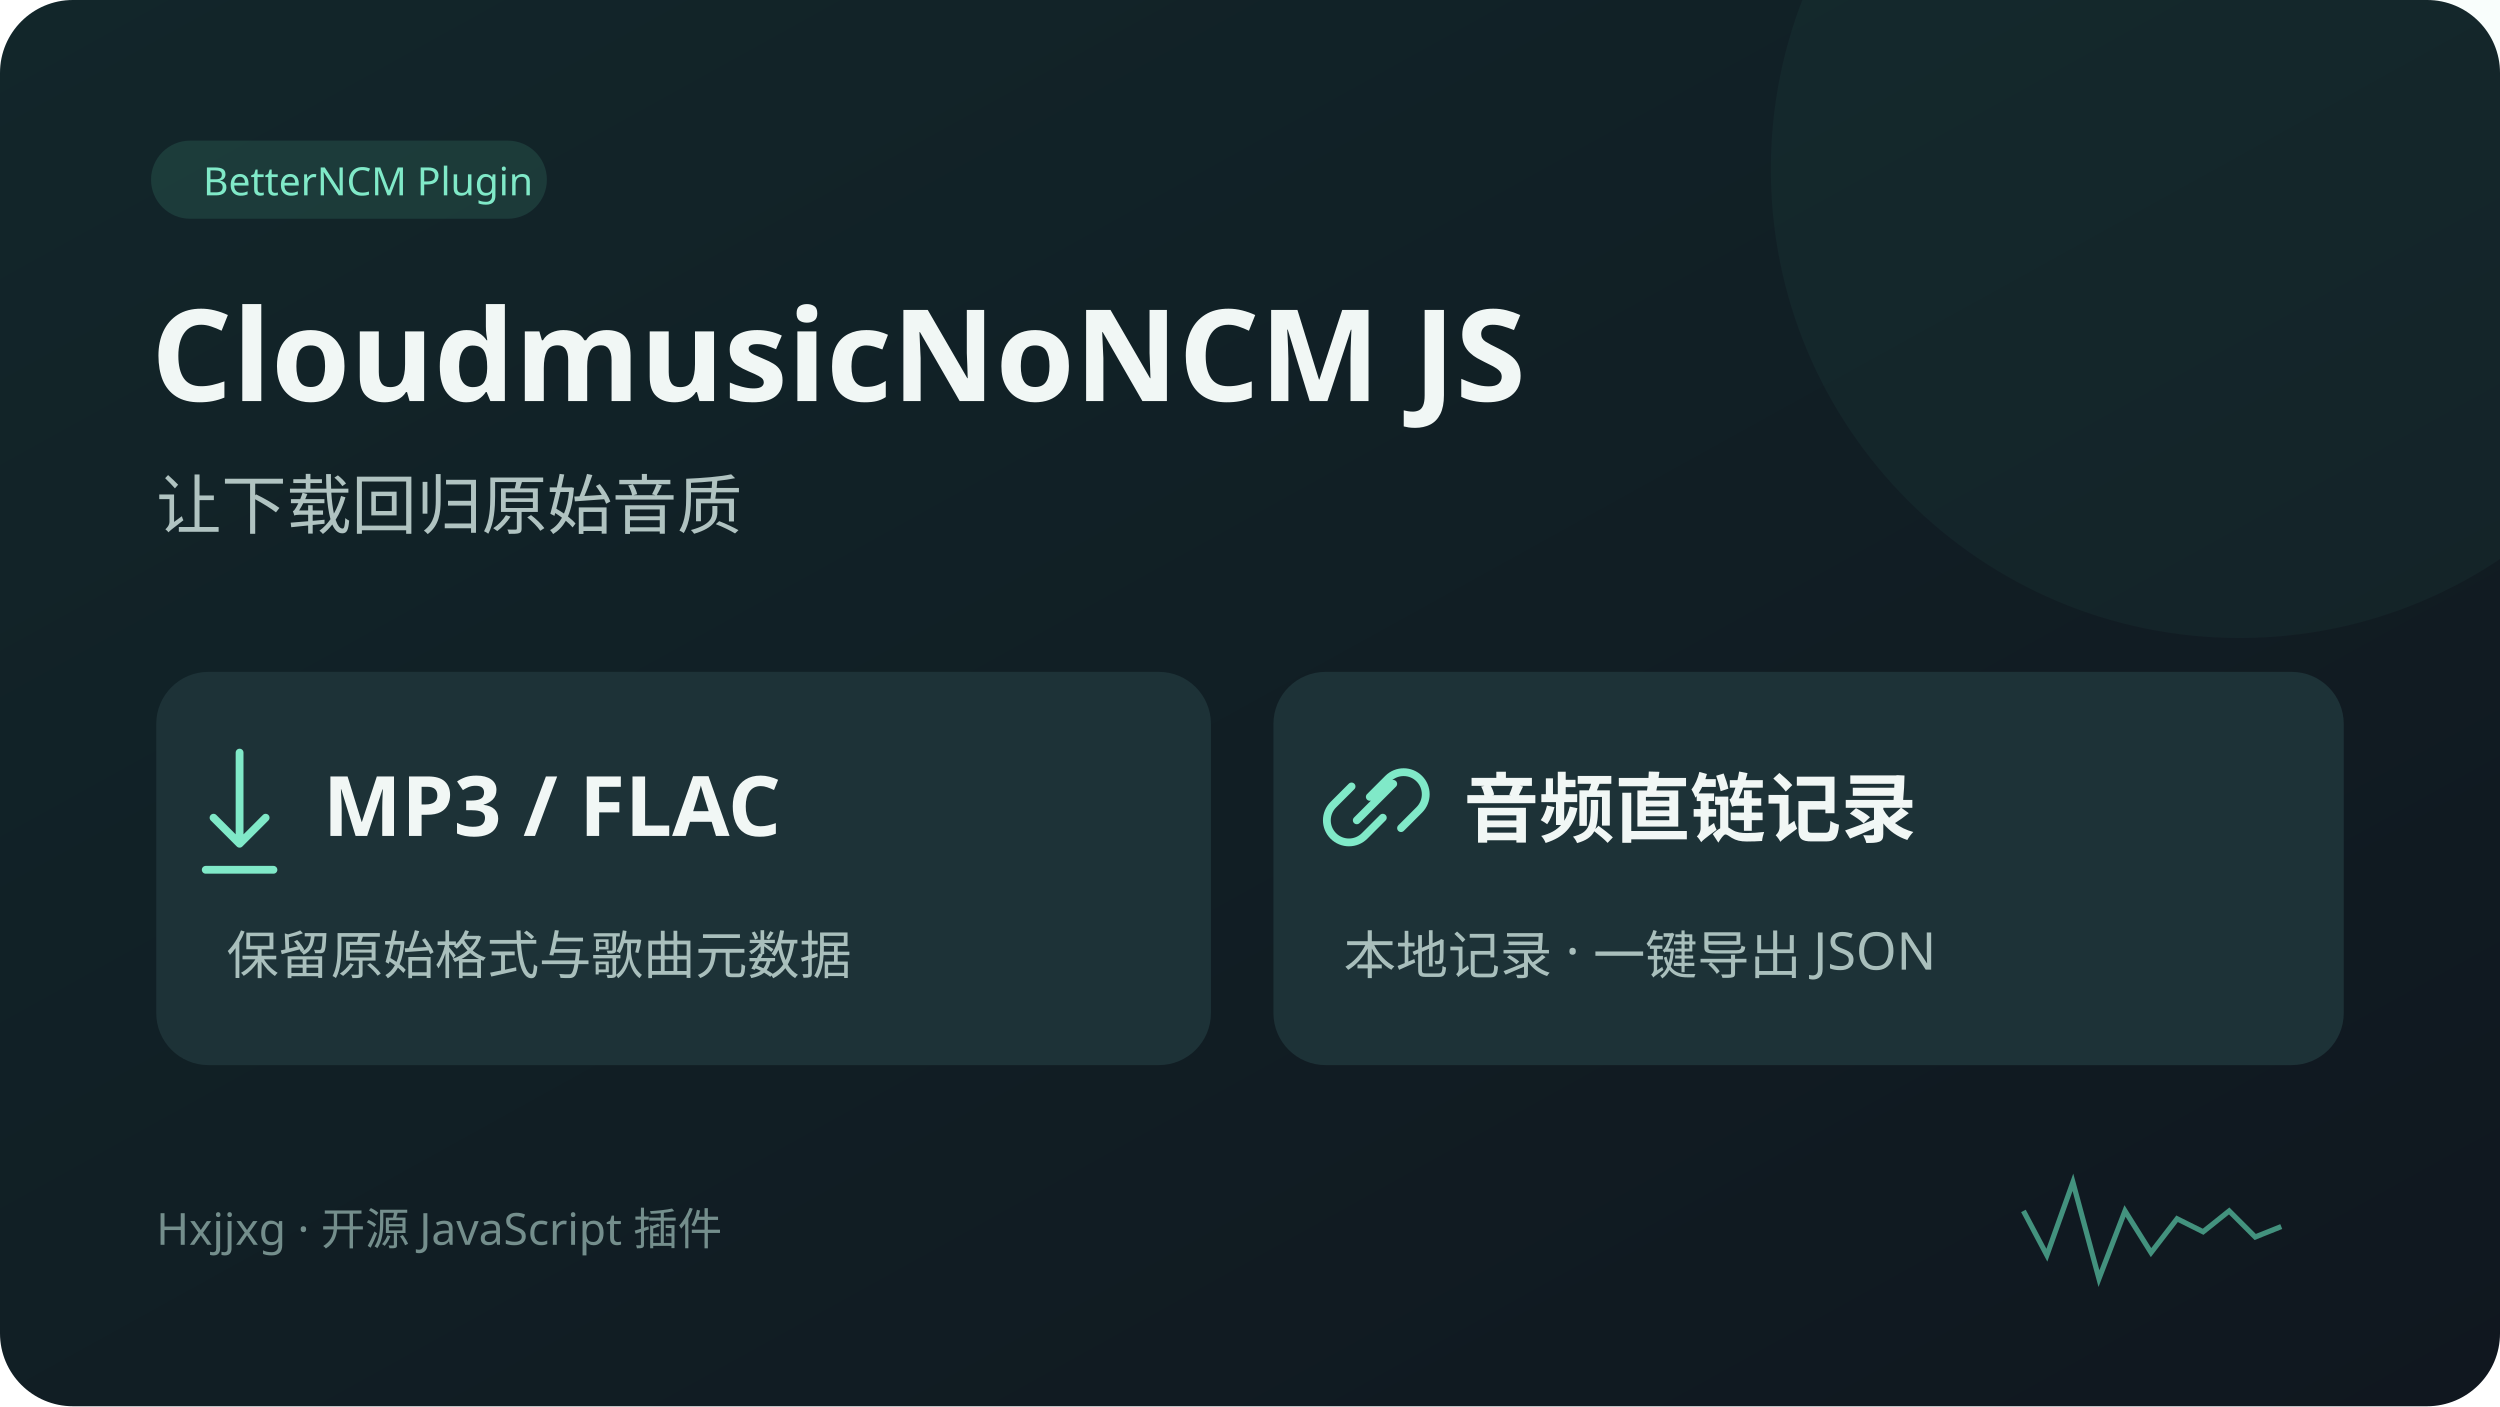
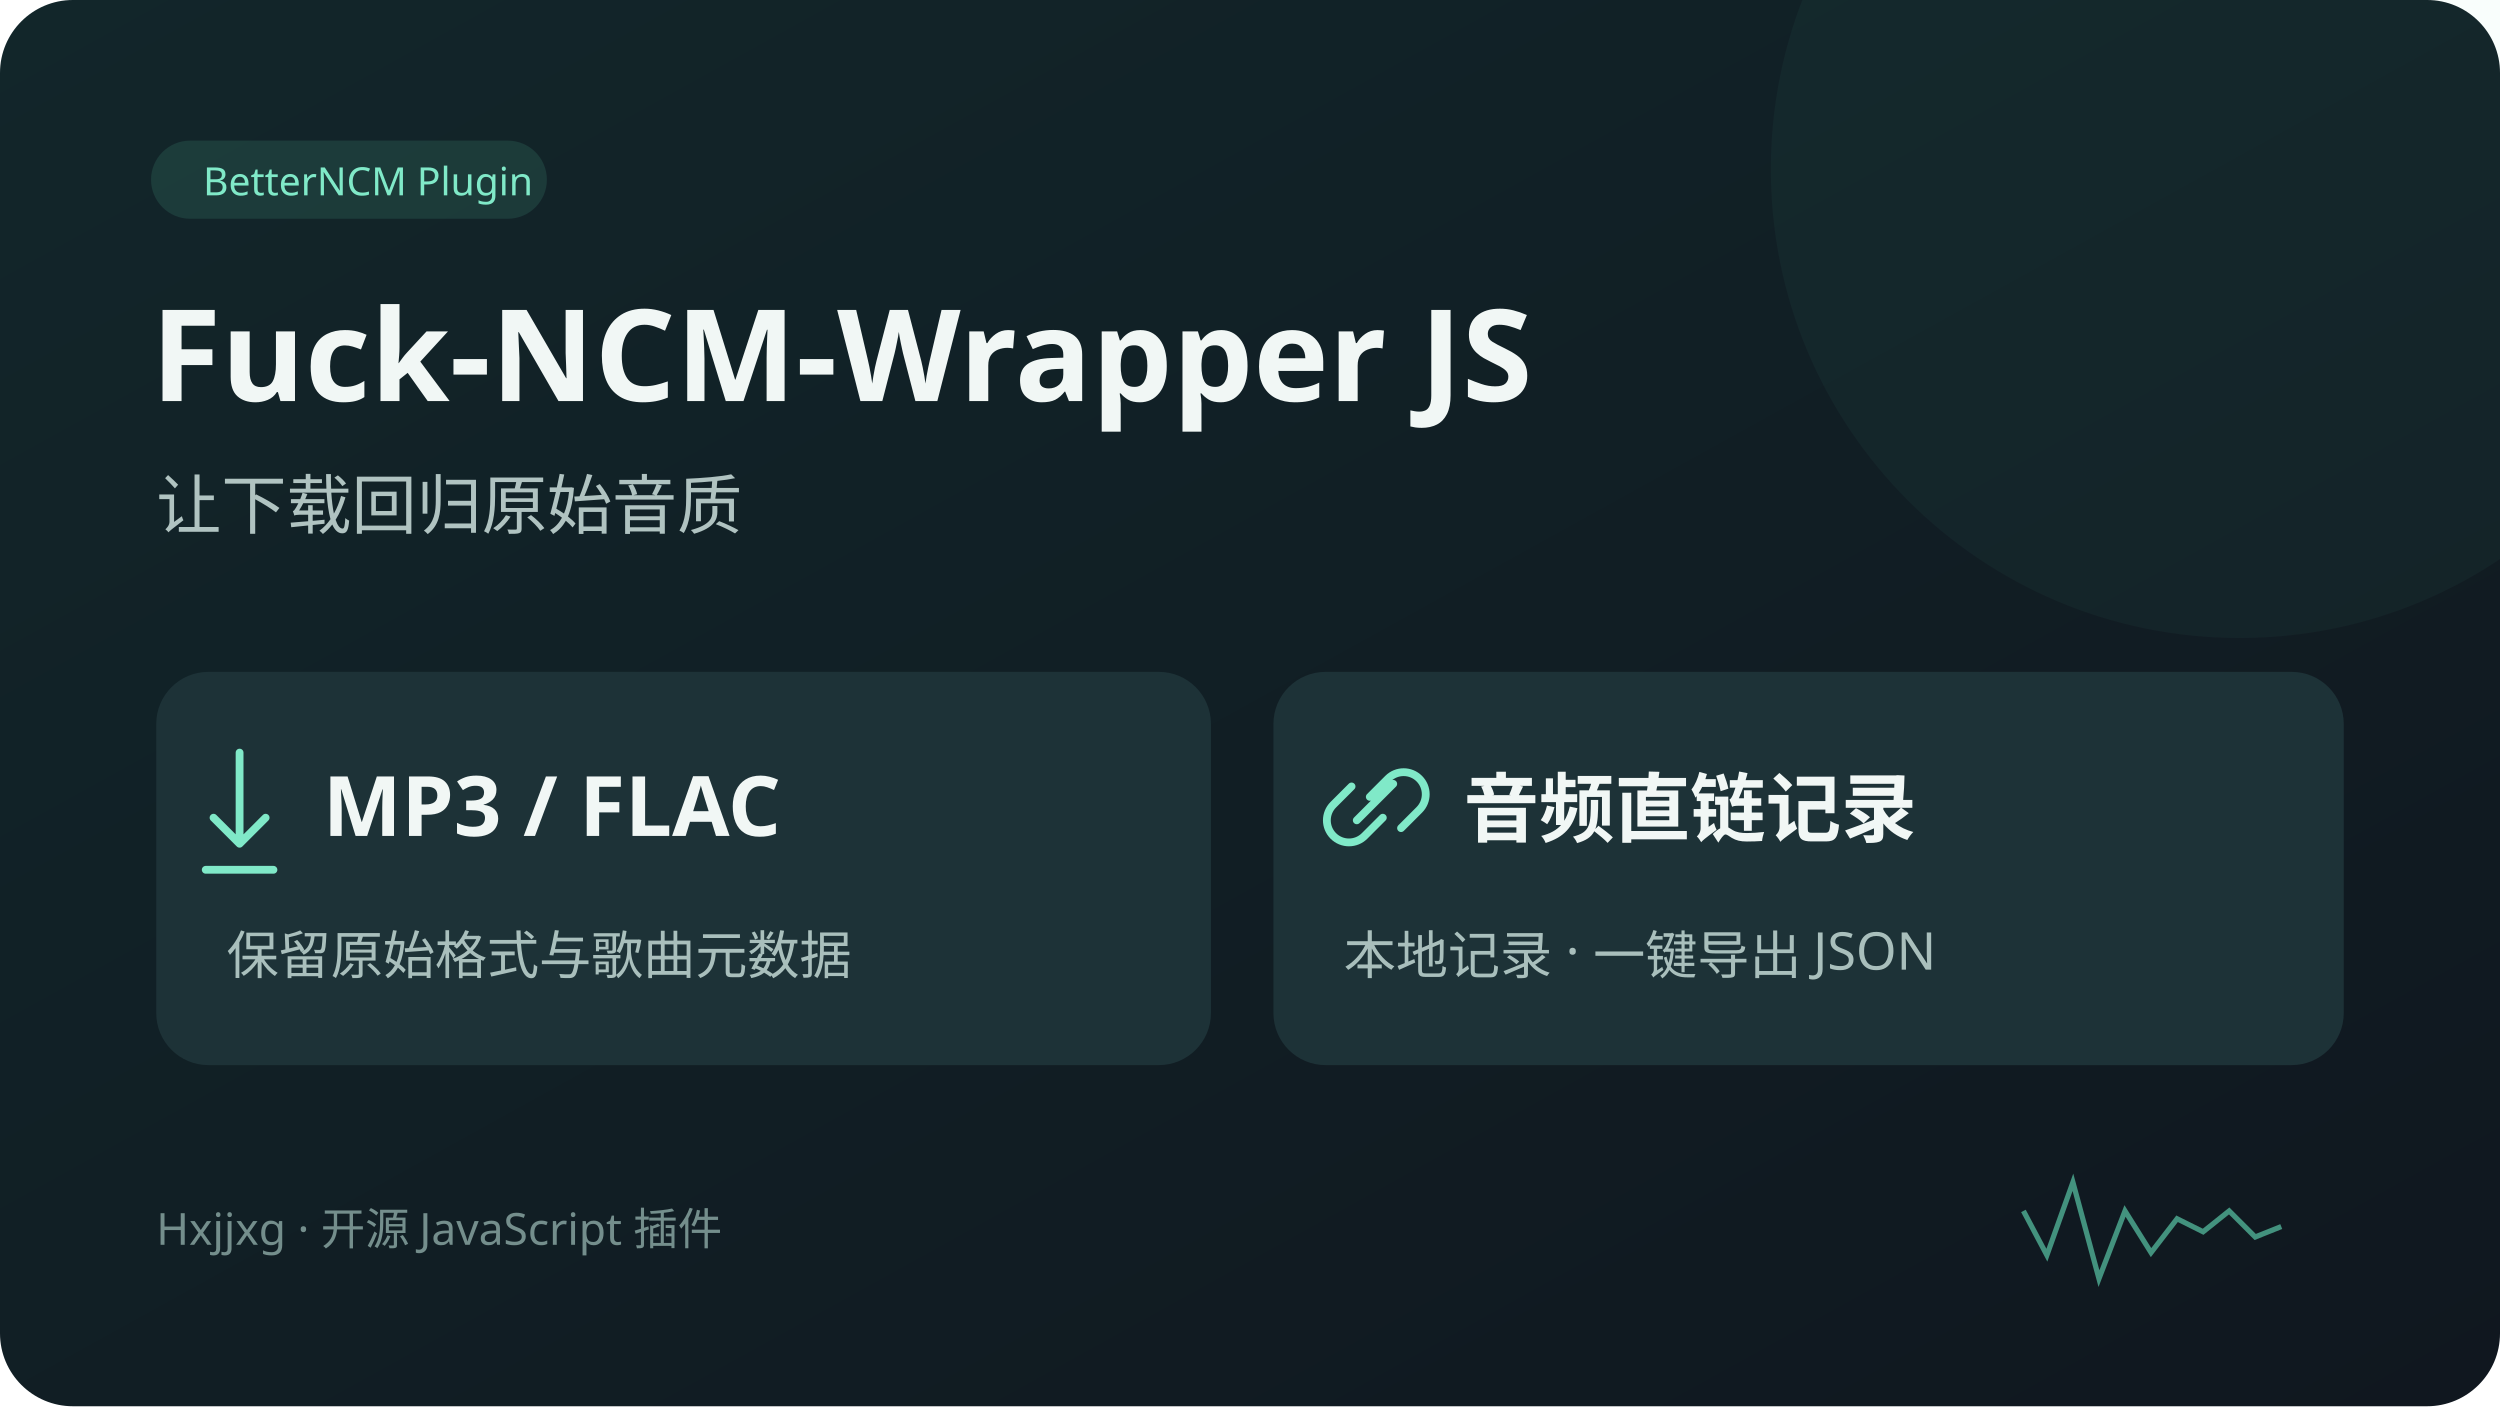
<svg xmlns="http://www.w3.org/2000/svg" width="960" height="540" viewBox="0 0 960 540">
  <defs>
    <linearGradient id="bg" x2="1" y2="1">
      <stop stop-color="#12262a" />
      <stop offset="1" stop-color="#10171f" />
    </linearGradient>
  </defs>
  <rect width="960" height="540" rx="28" fill="url(#bg)" />
  <circle cx="860" cy="65" r="180" fill="#65e3bd" opacity=".04" />
  <g font-family="Segoe UI,Microsoft YaHei,sans-serif">
    <rect x="58" y="54" width="152" height="30" rx="15" fill="#65e3bd" fill-opacity=".12" />
    <text x="78" y="75" fill="#80e9c8" font-size="15">BetterNCM Plugin</text>
-     <text x="58" y="154" fill="#f1f7f5" font-size="49" font-weight="700">CloudmusicNoNCM JS</text>
+     <text x="58" y="154" fill="#f1f7f5" font-size="49" font-weight="700">Fuck-NCM-Wrapper JS</text>
    <text x="60" y="203" fill="#b0c3c1" font-size="25">让下载回归原始音质</text>
    <rect x="60" y="258" width="405" height="151" rx="20" fill="#1d3237" />
    <rect x="489" y="258" width="411" height="151" rx="20" fill="#1d3237" />
    <path d="M92 289v35m-10-10 10 10 10-10m-23 20h26" stroke="#80e9c8" stroke-width="3" fill="none" stroke-linecap="round" stroke-linejoin="round" />
    <text x="124" y="321" fill="#f1f7f5" font-size="32" font-weight="600">MP3 / FLAC</text>
    <text x="87" y="374" fill="#a9bfbc" font-size="20">保留原始格式与歌曲元数据</text>
    <path d="m526 306 7-7a8 8 0 0 1 12 12l-7 7m-7-4-7 7a8 8 0 0 1-12-12l7-7m2 13 14-14" stroke="#80e9c8" stroke-width="3" fill="none" stroke-linecap="round" />
    <text x="562" y="321" fill="#f1f7f5" font-size="29" font-weight="600">音频直链记录</text>
    <text x="516" y="374" fill="#a9bfbc" font-size="20">本地记录 · 一键导出 JSON</text>
    <text x="60" y="478" fill="#748e8c" font-size="17">Hxjjxg · 开源 JavaScript 插件</text>
    <path d="m777 465 9 17 10-28 10 37 10-26 10 16 10-13 10 5 10-8 10 10 10-4" fill="none" stroke="#65e3bd" stroke-width="2" opacity=".6" />
  </g>
</svg>
